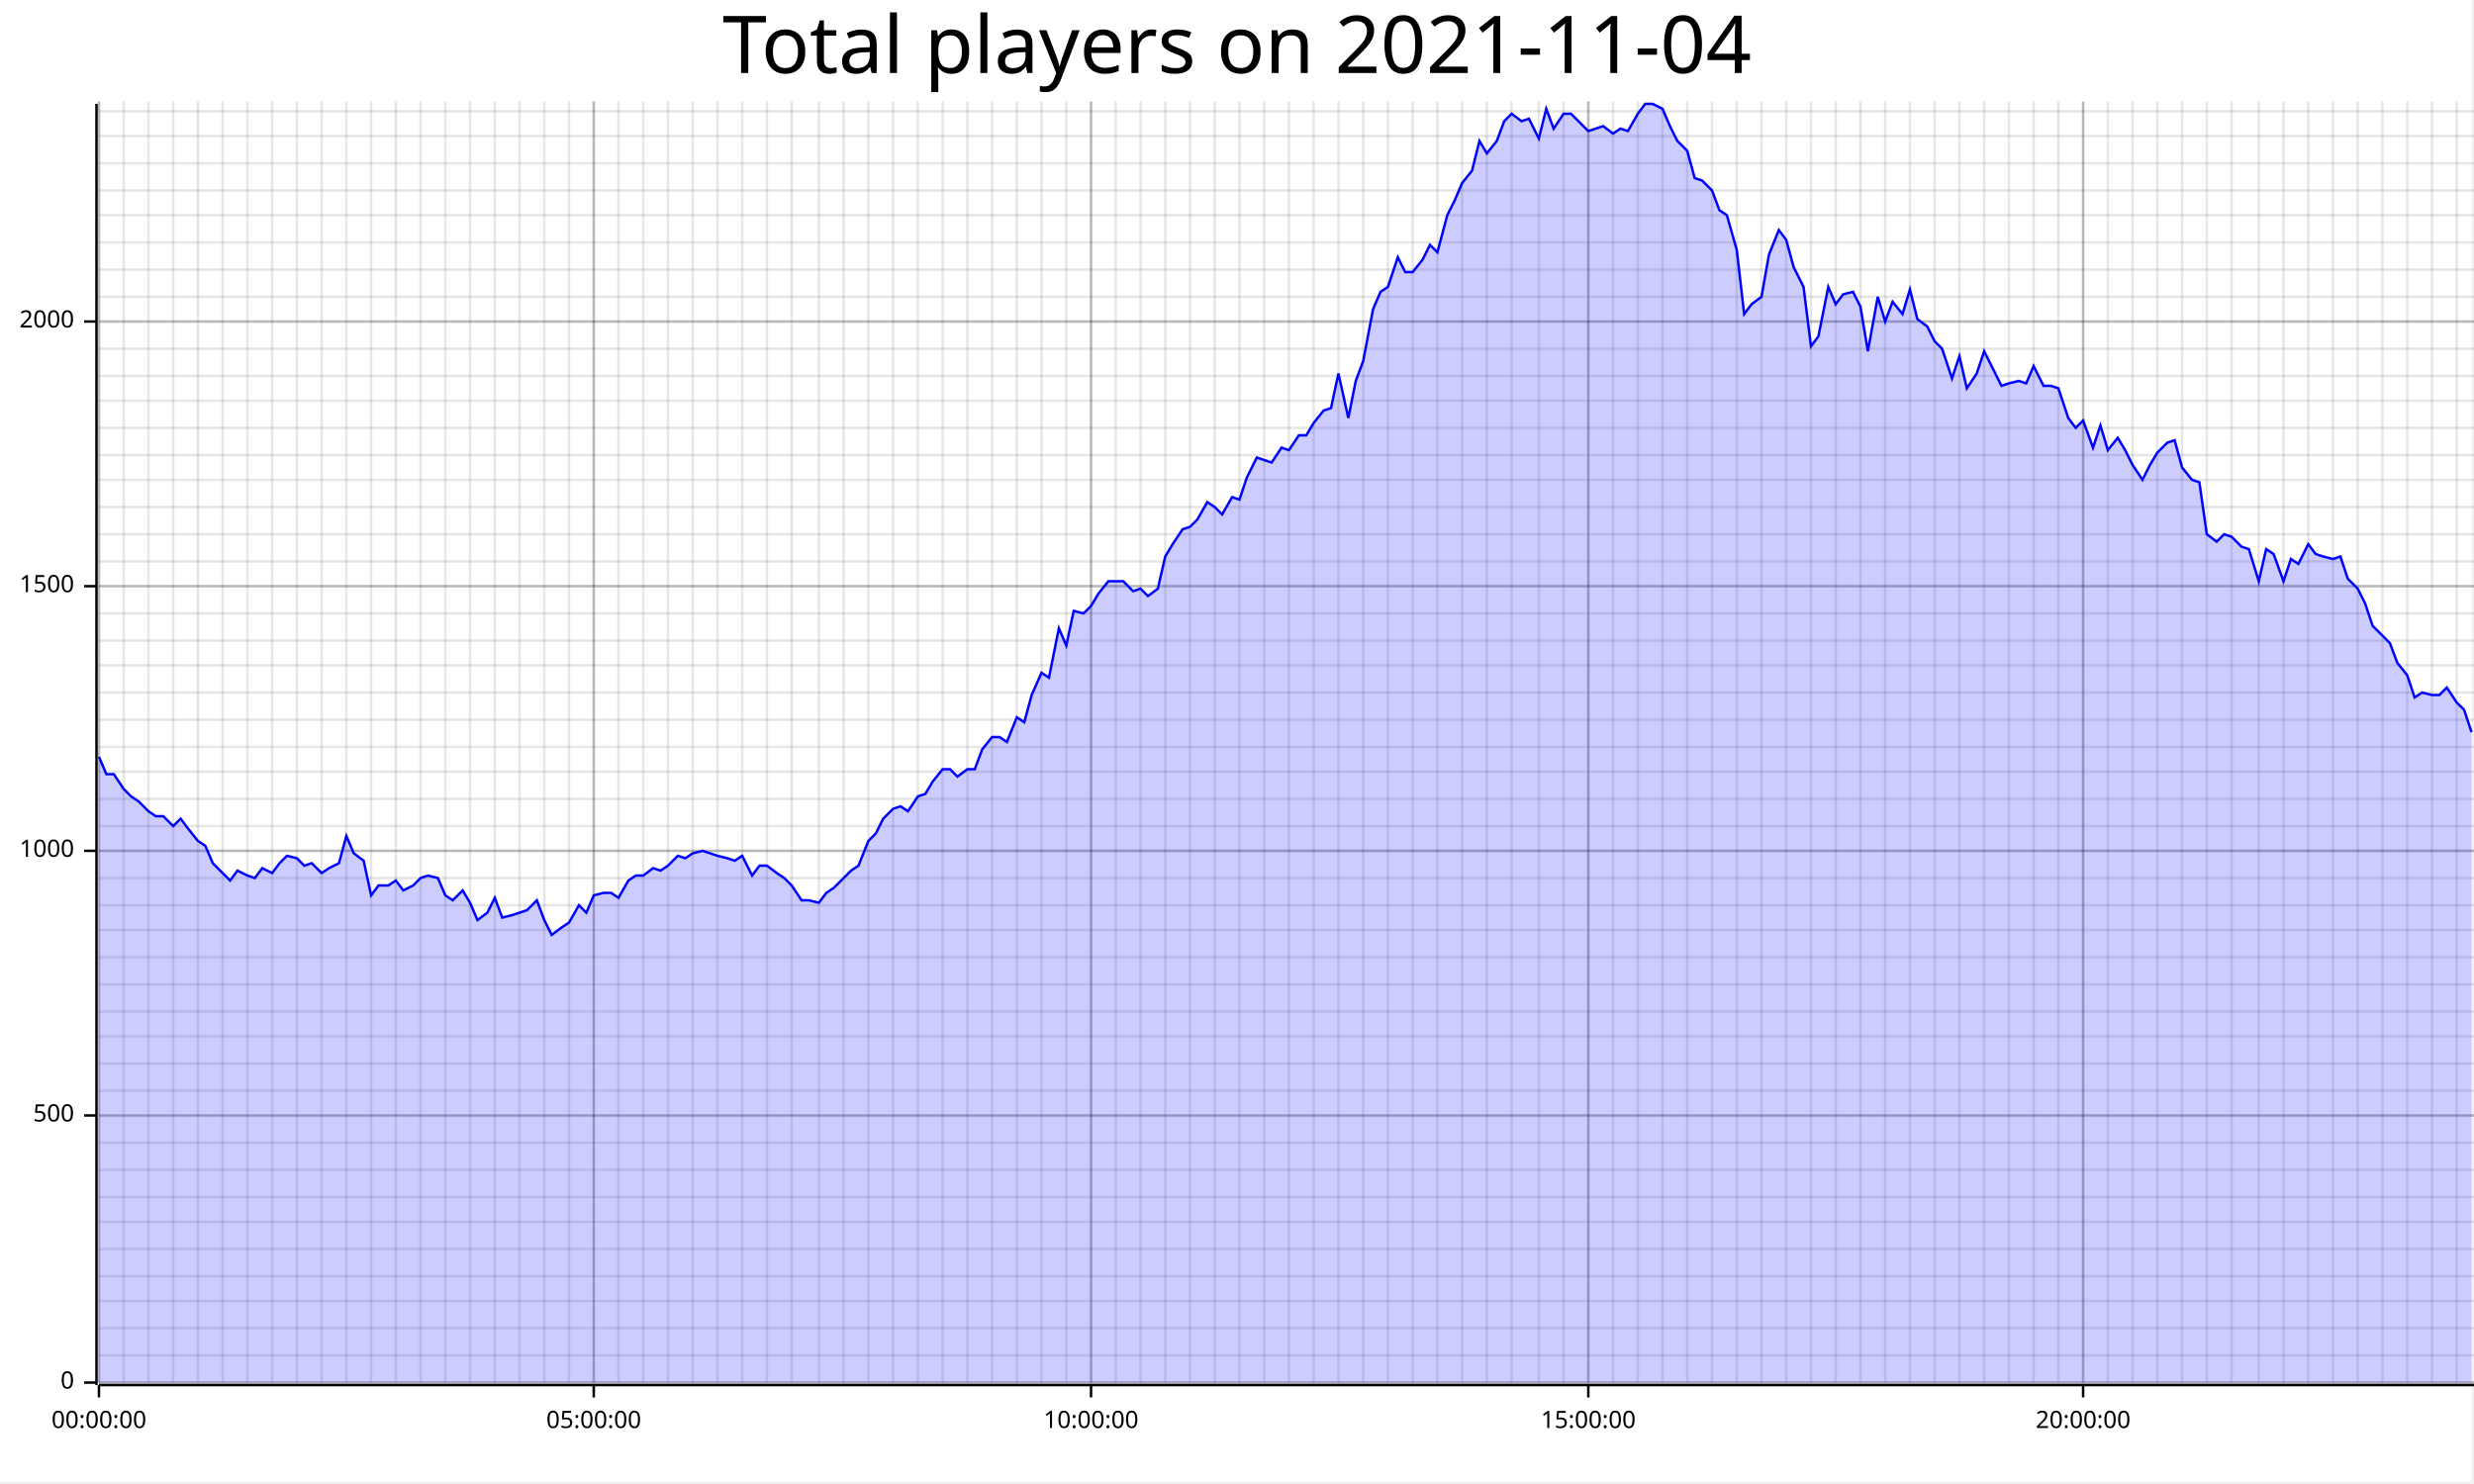
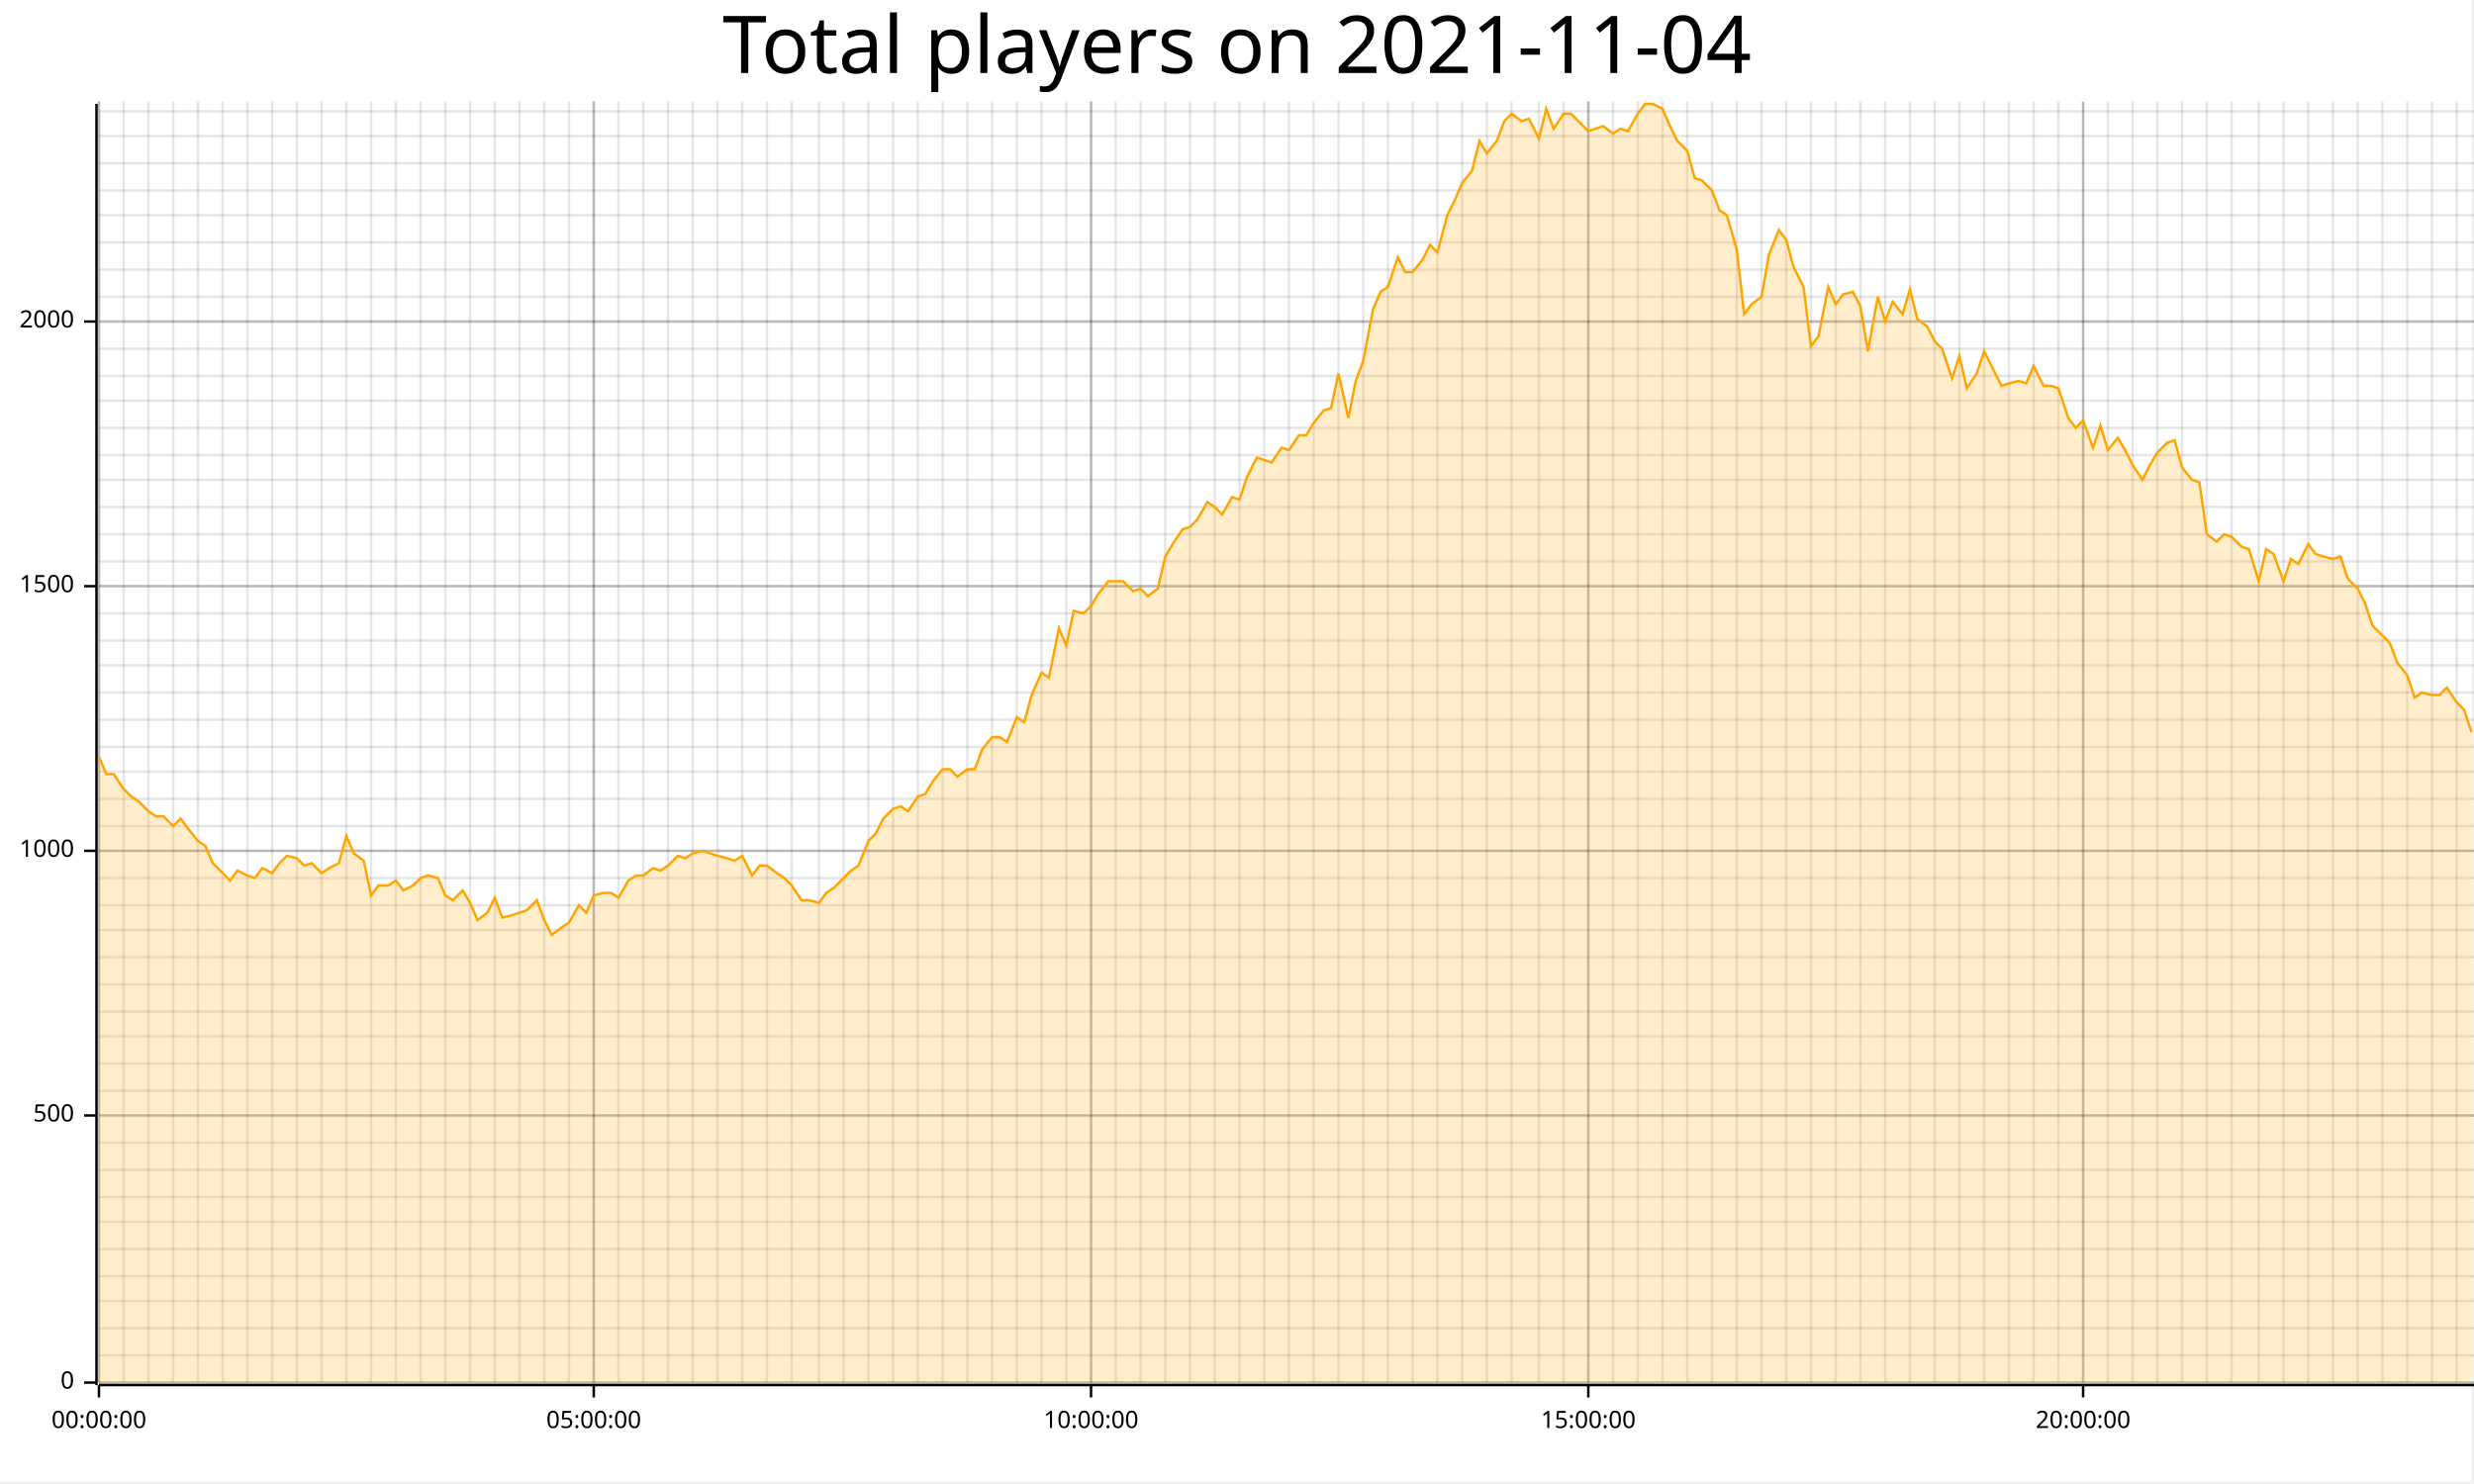
<svg xmlns="http://www.w3.org/2000/svg" width="1000" height="600" viewBox="0 0 1000 600">
  <rect x="0" y="0" width="999" height="599" opacity="1" fill="#FFFFFF" stroke="none" />
  <text x="500" y="5" dy="0.76em" text-anchor="middle" font-family="sans-serif" font-size="32.258" opacity="1" fill="#000000">
Total players on 2021-11-04
</text>
  <line opacity="0.1" stroke="#000000" stroke-width="1" x1="40" y1="559" x2="40" y2="41" />
  <line opacity="0.1" stroke="#000000" stroke-width="1" x1="50" y1="559" x2="50" y2="41" />
  <line opacity="0.1" stroke="#000000" stroke-width="1" x1="60" y1="559" x2="60" y2="41" />
  <line opacity="0.1" stroke="#000000" stroke-width="1" x1="70" y1="559" x2="70" y2="41" />
  <line opacity="0.1" stroke="#000000" stroke-width="1" x1="80" y1="559" x2="80" y2="41" />
  <line opacity="0.1" stroke="#000000" stroke-width="1" x1="90" y1="559" x2="90" y2="41" />
  <line opacity="0.1" stroke="#000000" stroke-width="1" x1="100" y1="559" x2="100" y2="41" />
  <line opacity="0.1" stroke="#000000" stroke-width="1" x1="110" y1="559" x2="110" y2="41" />
  <line opacity="0.1" stroke="#000000" stroke-width="1" x1="120" y1="559" x2="120" y2="41" />
  <line opacity="0.1" stroke="#000000" stroke-width="1" x1="130" y1="559" x2="130" y2="41" />
  <line opacity="0.1" stroke="#000000" stroke-width="1" x1="140" y1="559" x2="140" y2="41" />
  <line opacity="0.1" stroke="#000000" stroke-width="1" x1="150" y1="559" x2="150" y2="41" />
  <line opacity="0.1" stroke="#000000" stroke-width="1" x1="160" y1="559" x2="160" y2="41" />
  <line opacity="0.1" stroke="#000000" stroke-width="1" x1="170" y1="559" x2="170" y2="41" />
  <line opacity="0.1" stroke="#000000" stroke-width="1" x1="180" y1="559" x2="180" y2="41" />
  <line opacity="0.1" stroke="#000000" stroke-width="1" x1="190" y1="559" x2="190" y2="41" />
  <line opacity="0.1" stroke="#000000" stroke-width="1" x1="200" y1="559" x2="200" y2="41" />
  <line opacity="0.1" stroke="#000000" stroke-width="1" x1="210" y1="559" x2="210" y2="41" />
  <line opacity="0.1" stroke="#000000" stroke-width="1" x1="220" y1="559" x2="220" y2="41" />
  <line opacity="0.1" stroke="#000000" stroke-width="1" x1="230" y1="559" x2="230" y2="41" />
  <line opacity="0.1" stroke="#000000" stroke-width="1" x1="240" y1="559" x2="240" y2="41" />
  <line opacity="0.1" stroke="#000000" stroke-width="1" x1="250" y1="559" x2="250" y2="41" />
  <line opacity="0.1" stroke="#000000" stroke-width="1" x1="260" y1="559" x2="260" y2="41" />
  <line opacity="0.1" stroke="#000000" stroke-width="1" x1="270" y1="559" x2="270" y2="41" />
  <line opacity="0.1" stroke="#000000" stroke-width="1" x1="280" y1="559" x2="280" y2="41" />
  <line opacity="0.1" stroke="#000000" stroke-width="1" x1="290" y1="559" x2="290" y2="41" />
  <line opacity="0.1" stroke="#000000" stroke-width="1" x1="300" y1="559" x2="300" y2="41" />
  <line opacity="0.1" stroke="#000000" stroke-width="1" x1="310" y1="559" x2="310" y2="41" />
  <line opacity="0.1" stroke="#000000" stroke-width="1" x1="320" y1="559" x2="320" y2="41" />
  <line opacity="0.1" stroke="#000000" stroke-width="1" x1="331" y1="559" x2="331" y2="41" />
  <line opacity="0.1" stroke="#000000" stroke-width="1" x1="341" y1="559" x2="341" y2="41" />
  <line opacity="0.1" stroke="#000000" stroke-width="1" x1="351" y1="559" x2="351" y2="41" />
  <line opacity="0.1" stroke="#000000" stroke-width="1" x1="361" y1="559" x2="361" y2="41" />
  <line opacity="0.1" stroke="#000000" stroke-width="1" x1="371" y1="559" x2="371" y2="41" />
  <line opacity="0.1" stroke="#000000" stroke-width="1" x1="381" y1="559" x2="381" y2="41" />
  <line opacity="0.1" stroke="#000000" stroke-width="1" x1="391" y1="559" x2="391" y2="41" />
  <line opacity="0.1" stroke="#000000" stroke-width="1" x1="401" y1="559" x2="401" y2="41" />
  <line opacity="0.1" stroke="#000000" stroke-width="1" x1="411" y1="559" x2="411" y2="41" />
  <line opacity="0.1" stroke="#000000" stroke-width="1" x1="421" y1="559" x2="421" y2="41" />
  <line opacity="0.1" stroke="#000000" stroke-width="1" x1="431" y1="559" x2="431" y2="41" />
  <line opacity="0.1" stroke="#000000" stroke-width="1" x1="441" y1="559" x2="441" y2="41" />
  <line opacity="0.1" stroke="#000000" stroke-width="1" x1="451" y1="559" x2="451" y2="41" />
  <line opacity="0.1" stroke="#000000" stroke-width="1" x1="461" y1="559" x2="461" y2="41" />
  <line opacity="0.1" stroke="#000000" stroke-width="1" x1="471" y1="559" x2="471" y2="41" />
  <line opacity="0.1" stroke="#000000" stroke-width="1" x1="481" y1="559" x2="481" y2="41" />
  <line opacity="0.1" stroke="#000000" stroke-width="1" x1="491" y1="559" x2="491" y2="41" />
  <line opacity="0.1" stroke="#000000" stroke-width="1" x1="501" y1="559" x2="501" y2="41" />
  <line opacity="0.1" stroke="#000000" stroke-width="1" x1="511" y1="559" x2="511" y2="41" />
  <line opacity="0.1" stroke="#000000" stroke-width="1" x1="521" y1="559" x2="521" y2="41" />
  <line opacity="0.1" stroke="#000000" stroke-width="1" x1="531" y1="559" x2="531" y2="41" />
  <line opacity="0.1" stroke="#000000" stroke-width="1" x1="541" y1="559" x2="541" y2="41" />
  <line opacity="0.1" stroke="#000000" stroke-width="1" x1="551" y1="559" x2="551" y2="41" />
  <line opacity="0.1" stroke="#000000" stroke-width="1" x1="561" y1="559" x2="561" y2="41" />
  <line opacity="0.1" stroke="#000000" stroke-width="1" x1="571" y1="559" x2="571" y2="41" />
  <line opacity="0.1" stroke="#000000" stroke-width="1" x1="581" y1="559" x2="581" y2="41" />
  <line opacity="0.1" stroke="#000000" stroke-width="1" x1="591" y1="559" x2="591" y2="41" />
  <line opacity="0.1" stroke="#000000" stroke-width="1" x1="601" y1="559" x2="601" y2="41" />
  <line opacity="0.1" stroke="#000000" stroke-width="1" x1="611" y1="559" x2="611" y2="41" />
  <line opacity="0.1" stroke="#000000" stroke-width="1" x1="622" y1="559" x2="622" y2="41" />
  <line opacity="0.1" stroke="#000000" stroke-width="1" x1="632" y1="559" x2="632" y2="41" />
  <line opacity="0.1" stroke="#000000" stroke-width="1" x1="642" y1="559" x2="642" y2="41" />
  <line opacity="0.1" stroke="#000000" stroke-width="1" x1="652" y1="559" x2="652" y2="41" />
  <line opacity="0.1" stroke="#000000" stroke-width="1" x1="662" y1="559" x2="662" y2="41" />
  <line opacity="0.1" stroke="#000000" stroke-width="1" x1="672" y1="559" x2="672" y2="41" />
  <line opacity="0.1" stroke="#000000" stroke-width="1" x1="682" y1="559" x2="682" y2="41" />
  <line opacity="0.1" stroke="#000000" stroke-width="1" x1="692" y1="559" x2="692" y2="41" />
  <line opacity="0.1" stroke="#000000" stroke-width="1" x1="702" y1="559" x2="702" y2="41" />
  <line opacity="0.1" stroke="#000000" stroke-width="1" x1="712" y1="559" x2="712" y2="41" />
  <line opacity="0.1" stroke="#000000" stroke-width="1" x1="722" y1="559" x2="722" y2="41" />
  <line opacity="0.1" stroke="#000000" stroke-width="1" x1="732" y1="559" x2="732" y2="41" />
  <line opacity="0.1" stroke="#000000" stroke-width="1" x1="742" y1="559" x2="742" y2="41" />
  <line opacity="0.1" stroke="#000000" stroke-width="1" x1="752" y1="559" x2="752" y2="41" />
  <line opacity="0.1" stroke="#000000" stroke-width="1" x1="762" y1="559" x2="762" y2="41" />
  <line opacity="0.1" stroke="#000000" stroke-width="1" x1="772" y1="559" x2="772" y2="41" />
  <line opacity="0.1" stroke="#000000" stroke-width="1" x1="782" y1="559" x2="782" y2="41" />
  <line opacity="0.1" stroke="#000000" stroke-width="1" x1="792" y1="559" x2="792" y2="41" />
  <line opacity="0.1" stroke="#000000" stroke-width="1" x1="802" y1="559" x2="802" y2="41" />
  <line opacity="0.1" stroke="#000000" stroke-width="1" x1="812" y1="559" x2="812" y2="41" />
  <line opacity="0.1" stroke="#000000" stroke-width="1" x1="822" y1="559" x2="822" y2="41" />
  <line opacity="0.1" stroke="#000000" stroke-width="1" x1="832" y1="559" x2="832" y2="41" />
  <line opacity="0.1" stroke="#000000" stroke-width="1" x1="842" y1="559" x2="842" y2="41" />
  <line opacity="0.1" stroke="#000000" stroke-width="1" x1="852" y1="559" x2="852" y2="41" />
  <line opacity="0.1" stroke="#000000" stroke-width="1" x1="862" y1="559" x2="862" y2="41" />
  <line opacity="0.1" stroke="#000000" stroke-width="1" x1="872" y1="559" x2="872" y2="41" />
  <line opacity="0.1" stroke="#000000" stroke-width="1" x1="882" y1="559" x2="882" y2="41" />
  <line opacity="0.1" stroke="#000000" stroke-width="1" x1="892" y1="559" x2="892" y2="41" />
  <line opacity="0.1" stroke="#000000" stroke-width="1" x1="902" y1="559" x2="902" y2="41" />
  <line opacity="0.1" stroke="#000000" stroke-width="1" x1="913" y1="559" x2="913" y2="41" />
  <line opacity="0.1" stroke="#000000" stroke-width="1" x1="923" y1="559" x2="923" y2="41" />
  <line opacity="0.1" stroke="#000000" stroke-width="1" x1="933" y1="559" x2="933" y2="41" />
  <line opacity="0.1" stroke="#000000" stroke-width="1" x1="943" y1="559" x2="943" y2="41" />
  <line opacity="0.1" stroke="#000000" stroke-width="1" x1="953" y1="559" x2="953" y2="41" />
  <line opacity="0.1" stroke="#000000" stroke-width="1" x1="963" y1="559" x2="963" y2="41" />
  <line opacity="0.1" stroke="#000000" stroke-width="1" x1="973" y1="559" x2="973" y2="41" />
  <line opacity="0.1" stroke="#000000" stroke-width="1" x1="983" y1="559" x2="983" y2="41" />
  <line opacity="0.1" stroke="#000000" stroke-width="1" x1="993" y1="559" x2="993" y2="41" />
  <line opacity="0.1" stroke="#000000" stroke-width="1" x1="40" y1="559" x2="1000" y2="559" />
  <line opacity="0.1" stroke="#000000" stroke-width="1" x1="40" y1="548" x2="1000" y2="548" />
  <line opacity="0.1" stroke="#000000" stroke-width="1" x1="40" y1="537" x2="1000" y2="537" />
  <line opacity="0.1" stroke="#000000" stroke-width="1" x1="40" y1="526" x2="1000" y2="526" />
  <line opacity="0.1" stroke="#000000" stroke-width="1" x1="40" y1="516" x2="1000" y2="516" />
  <line opacity="0.1" stroke="#000000" stroke-width="1" x1="40" y1="505" x2="1000" y2="505" />
  <line opacity="0.1" stroke="#000000" stroke-width="1" x1="40" y1="494" x2="1000" y2="494" />
  <line opacity="0.1" stroke="#000000" stroke-width="1" x1="40" y1="484" x2="1000" y2="484" />
  <line opacity="0.1" stroke="#000000" stroke-width="1" x1="40" y1="473" x2="1000" y2="473" />
  <line opacity="0.1" stroke="#000000" stroke-width="1" x1="40" y1="462" x2="1000" y2="462" />
  <line opacity="0.1" stroke="#000000" stroke-width="1" x1="40" y1="451" x2="1000" y2="451" />
  <line opacity="0.1" stroke="#000000" stroke-width="1" x1="40" y1="441" x2="1000" y2="441" />
  <line opacity="0.1" stroke="#000000" stroke-width="1" x1="40" y1="430" x2="1000" y2="430" />
  <line opacity="0.1" stroke="#000000" stroke-width="1" x1="40" y1="419" x2="1000" y2="419" />
  <line opacity="0.1" stroke="#000000" stroke-width="1" x1="40" y1="409" x2="1000" y2="409" />
  <line opacity="0.1" stroke="#000000" stroke-width="1" x1="40" y1="398" x2="1000" y2="398" />
  <line opacity="0.1" stroke="#000000" stroke-width="1" x1="40" y1="387" x2="1000" y2="387" />
  <line opacity="0.1" stroke="#000000" stroke-width="1" x1="40" y1="376" x2="1000" y2="376" />
  <line opacity="0.1" stroke="#000000" stroke-width="1" x1="40" y1="366" x2="1000" y2="366" />
  <line opacity="0.1" stroke="#000000" stroke-width="1" x1="40" y1="355" x2="1000" y2="355" />
  <line opacity="0.1" stroke="#000000" stroke-width="1" x1="40" y1="344" x2="1000" y2="344" />
  <line opacity="0.1" stroke="#000000" stroke-width="1" x1="40" y1="334" x2="1000" y2="334" />
  <line opacity="0.1" stroke="#000000" stroke-width="1" x1="40" y1="323" x2="1000" y2="323" />
  <line opacity="0.1" stroke="#000000" stroke-width="1" x1="40" y1="312" x2="1000" y2="312" />
  <line opacity="0.1" stroke="#000000" stroke-width="1" x1="40" y1="302" x2="1000" y2="302" />
  <line opacity="0.1" stroke="#000000" stroke-width="1" x1="40" y1="291" x2="1000" y2="291" />
  <line opacity="0.1" stroke="#000000" stroke-width="1" x1="40" y1="280" x2="1000" y2="280" />
  <line opacity="0.1" stroke="#000000" stroke-width="1" x1="40" y1="269" x2="1000" y2="269" />
  <line opacity="0.1" stroke="#000000" stroke-width="1" x1="40" y1="259" x2="1000" y2="259" />
  <line opacity="0.1" stroke="#000000" stroke-width="1" x1="40" y1="248" x2="1000" y2="248" />
  <line opacity="0.1" stroke="#000000" stroke-width="1" x1="40" y1="237" x2="1000" y2="237" />
  <line opacity="0.1" stroke="#000000" stroke-width="1" x1="40" y1="227" x2="1000" y2="227" />
  <line opacity="0.1" stroke="#000000" stroke-width="1" x1="40" y1="216" x2="1000" y2="216" />
  <line opacity="0.1" stroke="#000000" stroke-width="1" x1="40" y1="205" x2="1000" y2="205" />
  <line opacity="0.1" stroke="#000000" stroke-width="1" x1="40" y1="194" x2="1000" y2="194" />
  <line opacity="0.1" stroke="#000000" stroke-width="1" x1="40" y1="184" x2="1000" y2="184" />
  <line opacity="0.1" stroke="#000000" stroke-width="1" x1="40" y1="173" x2="1000" y2="173" />
  <line opacity="0.1" stroke="#000000" stroke-width="1" x1="40" y1="162" x2="1000" y2="162" />
  <line opacity="0.1" stroke="#000000" stroke-width="1" x1="40" y1="152" x2="1000" y2="152" />
  <line opacity="0.1" stroke="#000000" stroke-width="1" x1="40" y1="141" x2="1000" y2="141" />
  <line opacity="0.1" stroke="#000000" stroke-width="1" x1="40" y1="130" x2="1000" y2="130" />
  <line opacity="0.1" stroke="#000000" stroke-width="1" x1="40" y1="120" x2="1000" y2="120" />
  <line opacity="0.1" stroke="#000000" stroke-width="1" x1="40" y1="109" x2="1000" y2="109" />
  <line opacity="0.1" stroke="#000000" stroke-width="1" x1="40" y1="98" x2="1000" y2="98" />
  <line opacity="0.1" stroke="#000000" stroke-width="1" x1="40" y1="87" x2="1000" y2="87" />
  <line opacity="0.1" stroke="#000000" stroke-width="1" x1="40" y1="77" x2="1000" y2="77" />
  <line opacity="0.1" stroke="#000000" stroke-width="1" x1="40" y1="66" x2="1000" y2="66" />
  <line opacity="0.1" stroke="#000000" stroke-width="1" x1="40" y1="55" x2="1000" y2="55" />
  <line opacity="0.1" stroke="#000000" stroke-width="1" x1="40" y1="45" x2="1000" y2="45" />
  <line opacity="0.2" stroke="#000000" stroke-width="1" x1="40" y1="559" x2="40" y2="41" />
  <line opacity="0.2" stroke="#000000" stroke-width="1" x1="240" y1="559" x2="240" y2="41" />
  <line opacity="0.2" stroke="#000000" stroke-width="1" x1="441" y1="559" x2="441" y2="41" />
  <line opacity="0.2" stroke="#000000" stroke-width="1" x1="642" y1="559" x2="642" y2="41" />
  <line opacity="0.2" stroke="#000000" stroke-width="1" x1="842" y1="559" x2="842" y2="41" />
  <line opacity="0.2" stroke="#000000" stroke-width="1" x1="40" y1="559" x2="1000" y2="559" />
  <line opacity="0.2" stroke="#000000" stroke-width="1" x1="40" y1="451" x2="1000" y2="451" />
  <line opacity="0.2" stroke="#000000" stroke-width="1" x1="40" y1="344" x2="1000" y2="344" />
  <line opacity="0.2" stroke="#000000" stroke-width="1" x1="40" y1="237" x2="1000" y2="237" />
  <line opacity="0.2" stroke="#000000" stroke-width="1" x1="40" y1="130" x2="1000" y2="130" />
  <polyline fill="none" opacity="1" stroke="#000000" stroke-width="1" points="39,42 39,560 " />
  <text x="30" y="559" dy="0.5ex" text-anchor="end" font-family="sans-serif" font-size="9.677" opacity="1" fill="#000000">
0
</text>
  <polyline fill="none" opacity="1" stroke="#000000" stroke-width="1" points="34,559 39,559 " />
  <text x="30" y="451" dy="0.5ex" text-anchor="end" font-family="sans-serif" font-size="9.677" opacity="1" fill="#000000">
500
</text>
  <polyline fill="none" opacity="1" stroke="#000000" stroke-width="1" points="34,451 39,451 " />
  <text x="30" y="344" dy="0.5ex" text-anchor="end" font-family="sans-serif" font-size="9.677" opacity="1" fill="#000000">
1000
</text>
  <polyline fill="none" opacity="1" stroke="#000000" stroke-width="1" points="34,344 39,344 " />
  <text x="30" y="237" dy="0.5ex" text-anchor="end" font-family="sans-serif" font-size="9.677" opacity="1" fill="#000000">
1500
</text>
  <polyline fill="none" opacity="1" stroke="#000000" stroke-width="1" points="34,237 39,237 " />
  <text x="30" y="130" dy="0.5ex" text-anchor="end" font-family="sans-serif" font-size="9.677" opacity="1" fill="#000000">
2000
</text>
  <polyline fill="none" opacity="1" stroke="#000000" stroke-width="1" points="34,130 39,130 " />
  <polyline fill="none" opacity="1" stroke="#000000" stroke-width="1" points="40,560 1000,560 " />
  <text x="40" y="570" dy="0.76em" text-anchor="middle" font-family="sans-serif" font-size="9.677" opacity="1" fill="#000000">
00:00:00
</text>
  <polyline fill="none" opacity="1" stroke="#000000" stroke-width="1" points="40,560 40,565 " />
  <text x="240" y="570" dy="0.76em" text-anchor="middle" font-family="sans-serif" font-size="9.677" opacity="1" fill="#000000">
05:00:00
</text>
  <polyline fill="none" opacity="1" stroke="#000000" stroke-width="1" points="240,560 240,565 " />
  <text x="441" y="570" dy="0.76em" text-anchor="middle" font-family="sans-serif" font-size="9.677" opacity="1" fill="#000000">
10:00:00
</text>
  <polyline fill="none" opacity="1" stroke="#000000" stroke-width="1" points="441,560 441,565 " />
  <text x="642" y="570" dy="0.76em" text-anchor="middle" font-family="sans-serif" font-size="9.677" opacity="1" fill="#000000">
15:00:00
</text>
  <polyline fill="none" opacity="1" stroke="#000000" stroke-width="1" points="642,560 642,565 " />
  <text x="842" y="570" dy="0.76em" text-anchor="middle" font-family="sans-serif" font-size="9.677" opacity="1" fill="#000000">
20:00:00
</text>
  <polyline fill="none" opacity="1" stroke="#000000" stroke-width="1" points="842,560 842,565 " />
-   <polygon opacity="0.2" fill="#0000FF" points="40,306 43,313 46,313 50,319 53,322 56,324 60,328 63,330 66,330 70,334 73,331 76,335 80,340 83,342 86,349 90,353 93,356 96,352 100,354 103,355 106,351 110,353 113,349 116,346 120,347 123,350 126,349 130,353 133,351 137,349 140,338 143,345 147,348 150,362 153,358 157,358 160,356 163,360 167,358 170,355 173,354 177,355 180,362 183,364 187,360 190,365 193,372 197,369 200,363 203,371 207,370 210,369 213,368 217,364 220,372 223,378 227,375 230,373 234,366 237,369 240,362 244,361 247,361 250,363 254,356 257,354 260,354 264,351 267,352 270,350 274,346 277,347 280,345 284,344 287,345 290,346 294,347 297,348 300,346 304,354 307,350 310,350 314,353 317,355 320,358 324,364 327,364 331,365 334,361 337,359 341,355 344,352 347,350 351,340 354,337 357,331 361,327 364,326 367,328 371,322 374,321 377,316 381,311 384,311 387,314 391,311 394,311 397,303 401,298 404,298 407,300 411,290 414,292 417,281 421,272 424,274 428,254 431,261 434,247 438,248 441,245 444,240 448,235 451,235 454,235 458,239 461,238 464,241 468,238 471,225 474,220 478,214 481,213 484,210 488,203 491,205 494,208 498,201 501,202 504,193 508,185 511,186 514,187 518,181 521,182 525,176 528,176 531,171 535,166 538,165 541,151 545,169 548,154 551,146 555,125 558,118 561,116 565,104 568,110 571,110 575,105 578,99 581,102 585,87 588,81 591,74 595,69 598,57 601,62 605,57 608,49 611,46 615,49 618,48 622,56 625,44 628,52 632,46 635,46 638,49 642,53 645,52 648,51 652,54 655,52 658,53 662,46 665,42 668,42 672,44 675,51 678,57 682,61 685,72 688,73 692,77 695,85 698,87 702,101 705,127 708,123 712,120 715,103 719,93 722,97 725,108 729,116 732,140 735,136 739,116 742,123 745,119 749,118 752,124 755,142 759,120 762,130 765,122 769,127 772,117 775,129 779,132 782,138 785,141 789,153 792,144 795,157 799,151 802,142 805,148 809,156 812,155 816,154 819,155 822,148 826,156 829,156 832,157 836,169 839,173 842,170 846,181 849,172 852,182 856,177 859,182 862,188 866,194 869,188 872,183 876,179 879,178 882,189 886,194 889,195 892,216 896,219 899,216 902,217 906,221 909,222 913,235 916,222 919,224 923,235 926,226 929,228 933,220 936,224 939,225 943,226 946,225 949,234 953,238 956,244 959,253 963,257 966,260 969,268 973,273 976,282 979,280 983,281 986,281 989,278 993,284 996,287 999,296 999,559 40,559 " />
-   <polyline fill="none" opacity="1" stroke="#0000FF" stroke-width="1" points="40,306 43,313 46,313 50,319 53,322 56,324 60,328 63,330 66,330 70,334 73,331 76,335 80,340 83,342 86,349 90,353 93,356 96,352 100,354 103,355 106,351 110,353 113,349 116,346 120,347 123,350 126,349 130,353 133,351 137,349 140,338 143,345 147,348 150,362 153,358 157,358 160,356 163,360 167,358 170,355 173,354 177,355 180,362 183,364 187,360 190,365 193,372 197,369 200,363 203,371 207,370 210,369 213,368 217,364 220,372 223,378 227,375 230,373 234,366 237,369 240,362 244,361 247,361 250,363 254,356 257,354 260,354 264,351 267,352 270,350 274,346 277,347 280,345 284,344 287,345 290,346 294,347 297,348 300,346 304,354 307,350 310,350 314,353 317,355 320,358 324,364 327,364 331,365 334,361 337,359 341,355 344,352 347,350 351,340 354,337 357,331 361,327 364,326 367,328 371,322 374,321 377,316 381,311 384,311 387,314 391,311 394,311 397,303 401,298 404,298 407,300 411,290 414,292 417,281 421,272 424,274 428,254 431,261 434,247 438,248 441,245 444,240 448,235 451,235 454,235 458,239 461,238 464,241 468,238 471,225 474,220 478,214 481,213 484,210 488,203 491,205 494,208 498,201 501,202 504,193 508,185 511,186 514,187 518,181 521,182 525,176 528,176 531,171 535,166 538,165 541,151 545,169 548,154 551,146 555,125 558,118 561,116 565,104 568,110 571,110 575,105 578,99 581,102 585,87 588,81 591,74 595,69 598,57 601,62 605,57 608,49 611,46 615,49 618,48 622,56 625,44 628,52 632,46 635,46 638,49 642,53 645,52 648,51 652,54 655,52 658,53 662,46 665,42 668,42 672,44 675,51 678,57 682,61 685,72 688,73 692,77 695,85 698,87 702,101 705,127 708,123 712,120 715,103 719,93 722,97 725,108 729,116 732,140 735,136 739,116 742,123 745,119 749,118 752,124 755,142 759,120 762,130 765,122 769,127 772,117 775,129 779,132 782,138 785,141 789,153 792,144 795,157 799,151 802,142 805,148 809,156 812,155 816,154 819,155 822,148 826,156 829,156 832,157 836,169 839,173 842,170 846,181 849,172 852,182 856,177 859,182 862,188 866,194 869,188 872,183 876,179 879,178 882,189 886,194 889,195 892,216 896,219 899,216 902,217 906,221 909,222 913,235 916,222 919,224 923,235 926,226 929,228 933,220 936,224 939,225 943,226 946,225 949,234 953,238 956,244 959,253 963,257 966,260 969,268 973,273 976,282 979,280 983,281 986,281 989,278 993,284 996,287 999,296 " />
+   <polygon opacity="0.2" fill="#FFA500" points="40,306 43,313 46,313 50,319 53,322 56,324 60,328 63,330 66,330 70,334 73,331 76,335 80,340 83,342 86,349 90,353 93,356 96,352 100,354 103,355 106,351 110,353 113,349 116,346 120,347 123,350 126,349 130,353 133,351 137,349 140,338 143,345 147,348 150,362 153,358 157,358 160,356 163,360 167,358 170,355 173,354 177,355 180,362 183,364 187,360 190,365 193,372 197,369 200,363 203,371 207,370 210,369 213,368 217,364 220,372 223,378 227,375 230,373 234,366 237,369 240,362 244,361 247,361 250,363 254,356 257,354 260,354 264,351 267,352 270,350 274,346 277,347 280,345 284,344 287,345 290,346 294,347 297,348 300,346 304,354 307,350 310,350 314,353 317,355 320,358 324,364 327,364 331,365 334,361 337,359 341,355 344,352 347,350 351,340 354,337 357,331 361,327 364,326 367,328 371,322 374,321 377,316 381,311 384,311 387,314 391,311 394,311 397,303 401,298 404,298 407,300 411,290 414,292 417,281 421,272 424,274 428,254 431,261 434,247 438,248 441,245 444,240 448,235 451,235 454,235 458,239 461,238 464,241 468,238 471,225 474,220 478,214 481,213 484,210 488,203 491,205 494,208 498,201 501,202 504,193 508,185 511,186 514,187 518,181 521,182 525,176 528,176 531,171 535,166 538,165 541,151 545,169 548,154 551,146 555,125 558,118 561,116 565,104 568,110 571,110 575,105 578,99 581,102 585,87 588,81 591,74 595,69 598,57 601,62 605,57 608,49 611,46 615,49 618,48 622,56 625,44 628,52 632,46 635,46 638,49 642,53 645,52 648,51 652,54 655,52 658,53 662,46 665,42 668,42 672,44 675,51 678,57 682,61 685,72 688,73 692,77 695,85 698,87 702,101 705,127 708,123 712,120 715,103 719,93 722,97 725,108 729,116 732,140 735,136 739,116 742,123 745,119 749,118 752,124 755,142 759,120 762,130 765,122 769,127 772,117 775,129 779,132 782,138 785,141 789,153 792,144 795,157 799,151 802,142 805,148 809,156 812,155 816,154 819,155 822,148 826,156 829,156 832,157 836,169 839,173 842,170 846,181 849,172 852,182 856,177 859,182 862,188 866,194 869,188 872,183 876,179 879,178 882,189 886,194 889,195 892,216 896,219 899,216 902,217 906,221 909,222 913,235 916,222 919,224 923,235 926,226 929,228 933,220 936,224 939,225 943,226 946,225 949,234 953,238 956,244 959,253 963,257 966,260 969,268 973,273 976,282 979,280 983,281 986,281 989,278 993,284 996,287 999,296 999,559 40,559 " />
+   <polyline fill="none" opacity="1" stroke="#FFA500" stroke-width="1" points="40,306 43,313 46,313 50,319 53,322 56,324 60,328 63,330 66,330 70,334 73,331 76,335 80,340 83,342 86,349 90,353 93,356 96,352 100,354 103,355 106,351 110,353 113,349 116,346 120,347 123,350 126,349 130,353 133,351 137,349 140,338 143,345 147,348 150,362 153,358 157,358 160,356 163,360 167,358 170,355 173,354 177,355 180,362 183,364 187,360 190,365 193,372 197,369 200,363 203,371 207,370 210,369 213,368 217,364 220,372 223,378 227,375 230,373 234,366 237,369 240,362 244,361 247,361 250,363 254,356 257,354 260,354 264,351 267,352 270,350 274,346 277,347 280,345 284,344 287,345 290,346 294,347 297,348 300,346 304,354 307,350 310,350 314,353 317,355 320,358 324,364 327,364 331,365 334,361 337,359 341,355 344,352 347,350 351,340 354,337 357,331 361,327 364,326 367,328 371,322 374,321 377,316 381,311 384,311 387,314 391,311 394,311 397,303 401,298 404,298 407,300 411,290 414,292 417,281 421,272 424,274 428,254 431,261 434,247 438,248 441,245 444,240 448,235 451,235 454,235 458,239 461,238 464,241 468,238 471,225 474,220 478,214 481,213 484,210 488,203 491,205 494,208 498,201 501,202 504,193 508,185 511,186 514,187 518,181 521,182 525,176 528,176 531,171 535,166 538,165 541,151 545,169 548,154 551,146 555,125 558,118 561,116 565,104 568,110 571,110 575,105 578,99 581,102 585,87 588,81 591,74 595,69 598,57 601,62 605,57 608,49 611,46 615,49 618,48 622,56 625,44 628,52 632,46 635,46 638,49 642,53 645,52 648,51 652,54 655,52 658,53 662,46 665,42 668,42 672,44 675,51 678,57 682,61 685,72 688,73 692,77 695,85 698,87 702,101 705,127 708,123 712,120 715,103 719,93 722,97 725,108 729,116 732,140 735,136 739,116 742,123 745,119 749,118 752,124 755,142 759,120 762,130 765,122 769,127 772,117 775,129 779,132 782,138 785,141 789,153 792,144 795,157 799,151 802,142 805,148 809,156 812,155 816,154 819,155 822,148 826,156 829,156 832,157 836,169 839,173 842,170 846,181 849,172 852,182 856,177 859,182 862,188 866,194 869,188 872,183 876,179 879,178 882,189 886,194 889,195 892,216 896,219 899,216 902,217 906,221 909,222 913,235 916,222 919,224 923,235 926,226 929,228 933,220 936,224 939,225 943,226 946,225 949,234 953,238 956,244 959,253 963,257 966,260 969,268 973,273 976,282 979,280 983,281 986,281 989,278 993,284 996,287 999,296 " />
</svg>
